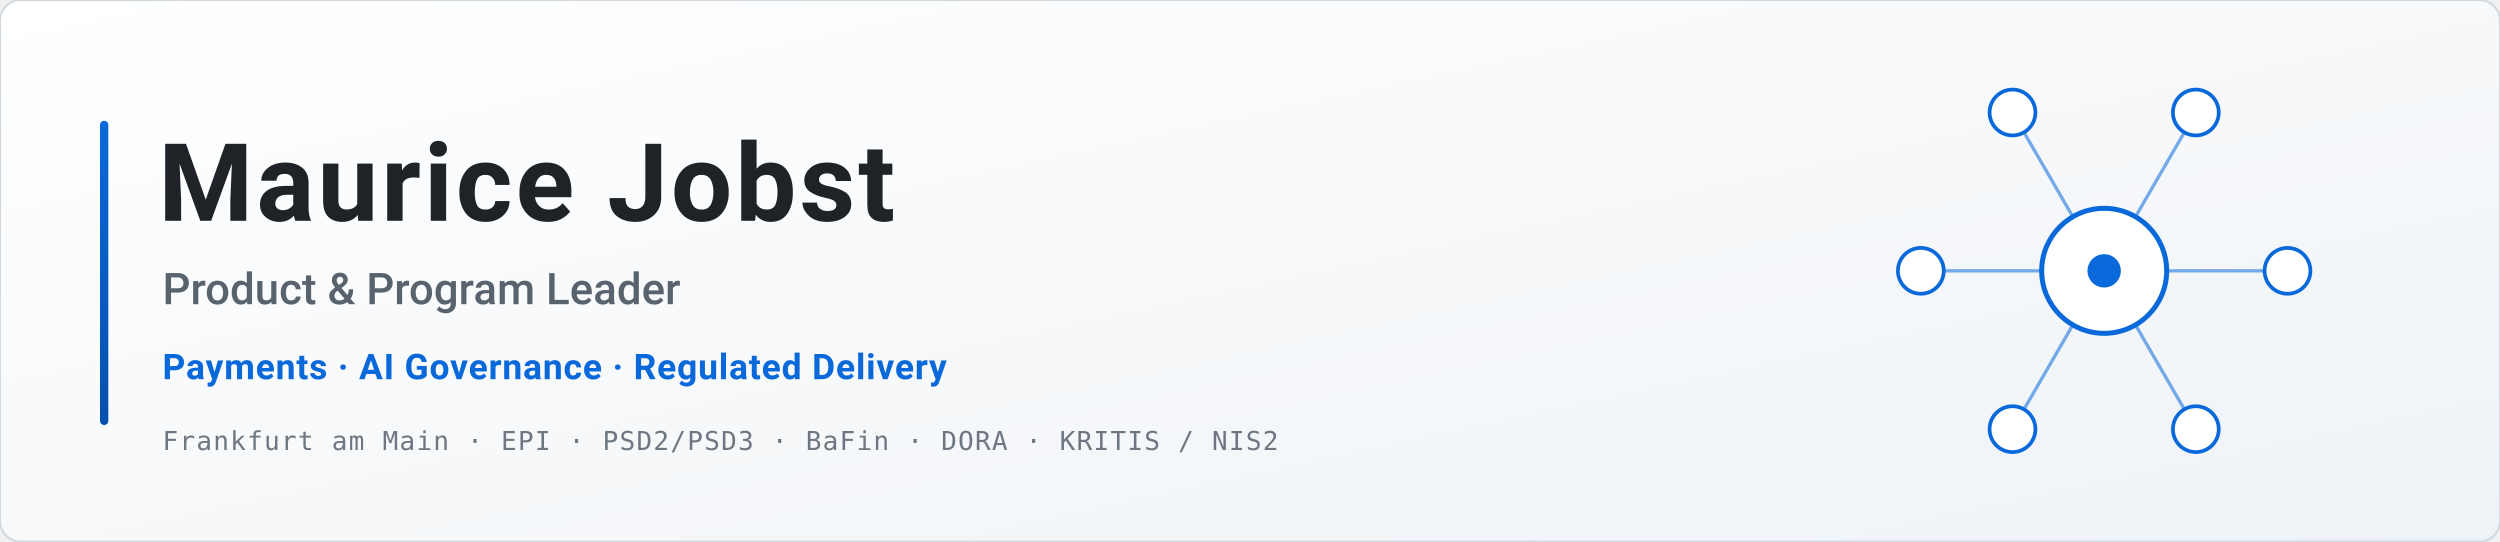
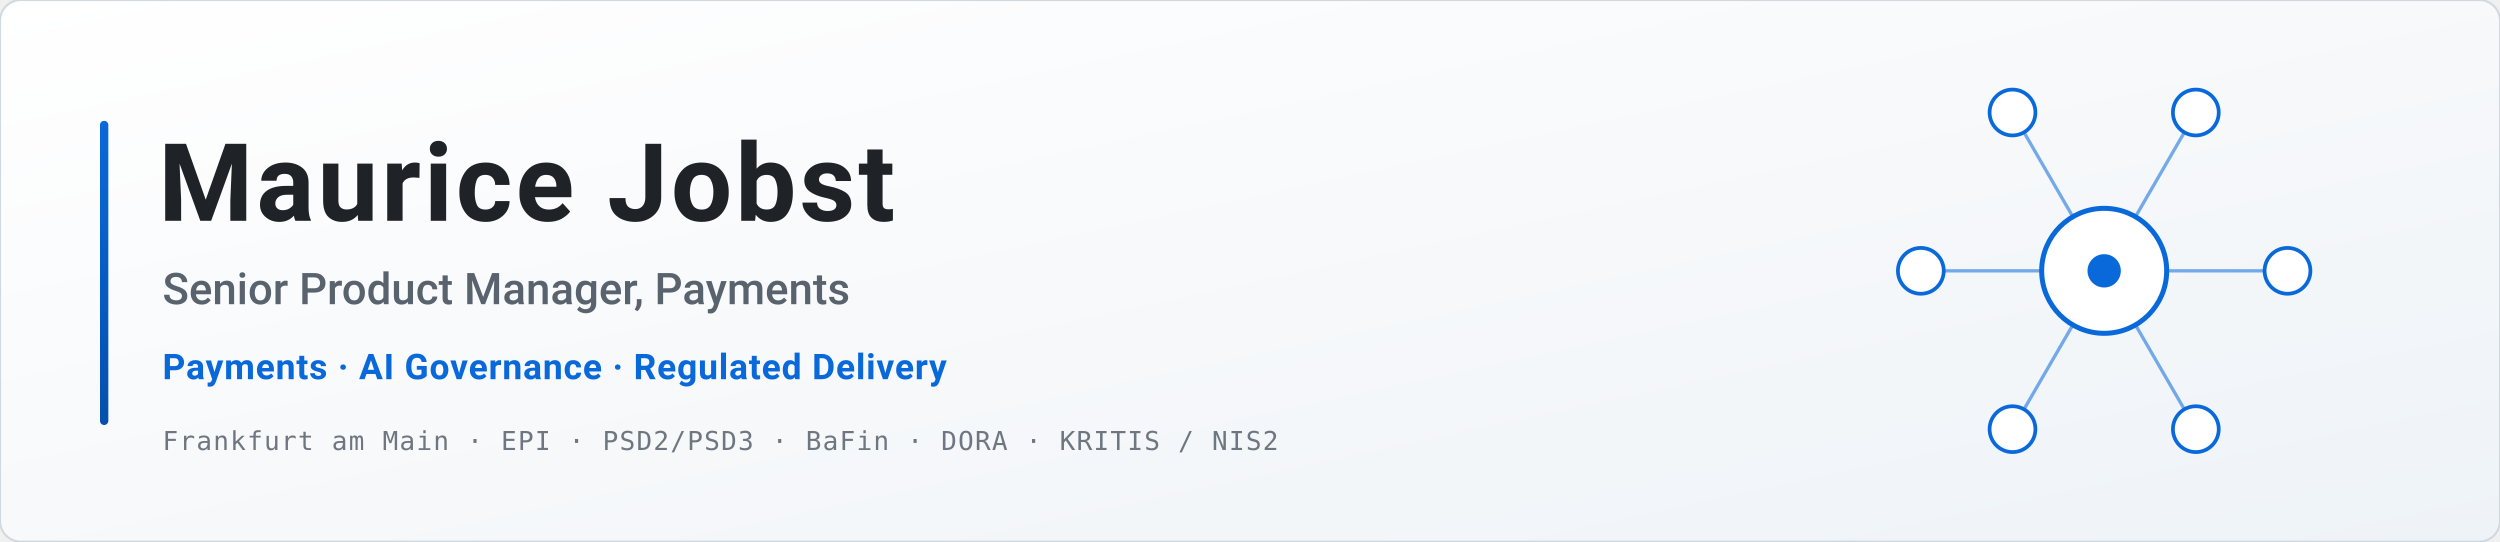
- <svg xmlns="http://www.w3.org/2000/svg" viewBox="0 0 1200 260" width="1200" height="260" role="img" aria-label="Maurice Jobst. Product and Program Leader. Payments, AI Governance, Regulated Delivery.">
+ <svg xmlns="http://www.w3.org/2000/svg" viewBox="0 0 1200 260" width="1200" height="260" role="img" aria-label="Maurice Jobst. Senior Product Manager, Payments. Payments, AI Governance, Regulated Delivery.">
  <defs>
    <linearGradient id="bg" x1="0" y1="0" x2="1" y2="1">
      <stop offset="0%" stop-color="#ffffff" />
      <stop offset="55%" stop-color="#f6f8fa" />
      <stop offset="100%" stop-color="#eef3f8" />
    </linearGradient>
    <linearGradient id="rule" x1="0" y1="0" x2="0" y2="1">
      <stop offset="0%" stop-color="#0969da" />
      <stop offset="100%" stop-color="#0550ae" />
    </linearGradient>
  </defs>
  <rect width="1200" height="260" rx="10" fill="url(#bg)" />
  <rect width="1200" height="260" rx="10" fill="none" stroke="#d1d9e0" stroke-width="1" />
  <rect x="48" y="58" width="4" height="146" rx="2" fill="url(#rule)" />
  <g font-family="ui-sans-serif, -apple-system, BlinkMacSystemFont, 'Segoe UI', Roboto, Helvetica, Arial, sans-serif">
    <text x="76" y="106" font-size="52" font-weight="700" fill="#1f2328" letter-spacing="1.5">Maurice Jobst</text>
-     <text x="78" y="146" font-size="21" font-weight="500" fill="#59636e">Product &amp; Program Leader</text>
+     <text x="78" y="146" font-size="21" font-weight="500" fill="#59636e">Senior Product Manager, Payments</text>
    <text x="78" y="182" font-size="17" font-weight="600" fill="#0969da" letter-spacing="0.4">Payments  ·  AI Governance  ·  Regulated Delivery</text>
    <text x="78" y="216" font-size="12.5" font-family="ui-monospace, SFMono-Regular, 'SF Mono', Menlo, Consolas, monospace" fill="#6e7781" letter-spacing="0.6">Frankfurt am Main  ·  EPI  ·  PSD2/PSD3  ·  BaFin  ·  DORA  ·  KRITIS / NIS2</text>
  </g>
  <g stroke="#0969da" stroke-width="1.6" opacity="0.55">
    <line x1="1010" y1="130" x2="1098" y2="130" />
    <line x1="1010" y1="130" x2="1054" y2="206" />
    <line x1="1010" y1="130" x2="966" y2="206" />
    <line x1="1010" y1="130" x2="922" y2="130" />
    <line x1="1010" y1="130" x2="966" y2="54" />
    <line x1="1010" y1="130" x2="1054" y2="54" />
  </g>
  <g fill="#ffffff" stroke="#0969da" stroke-width="1.8">
    <circle cx="1098" cy="130" r="11" />
    <circle cx="1054" cy="206" r="11" />
    <circle cx="966" cy="206" r="11" />
    <circle cx="922" cy="130" r="11" />
    <circle cx="966" cy="54" r="11" />
    <circle cx="1054" cy="54" r="11" />
  </g>
  <circle cx="1010" cy="130" r="30" fill="#ffffff" stroke="#0969da" stroke-width="2.4" />
  <circle cx="1010" cy="130" r="8" fill="#0969da" />
</svg>
